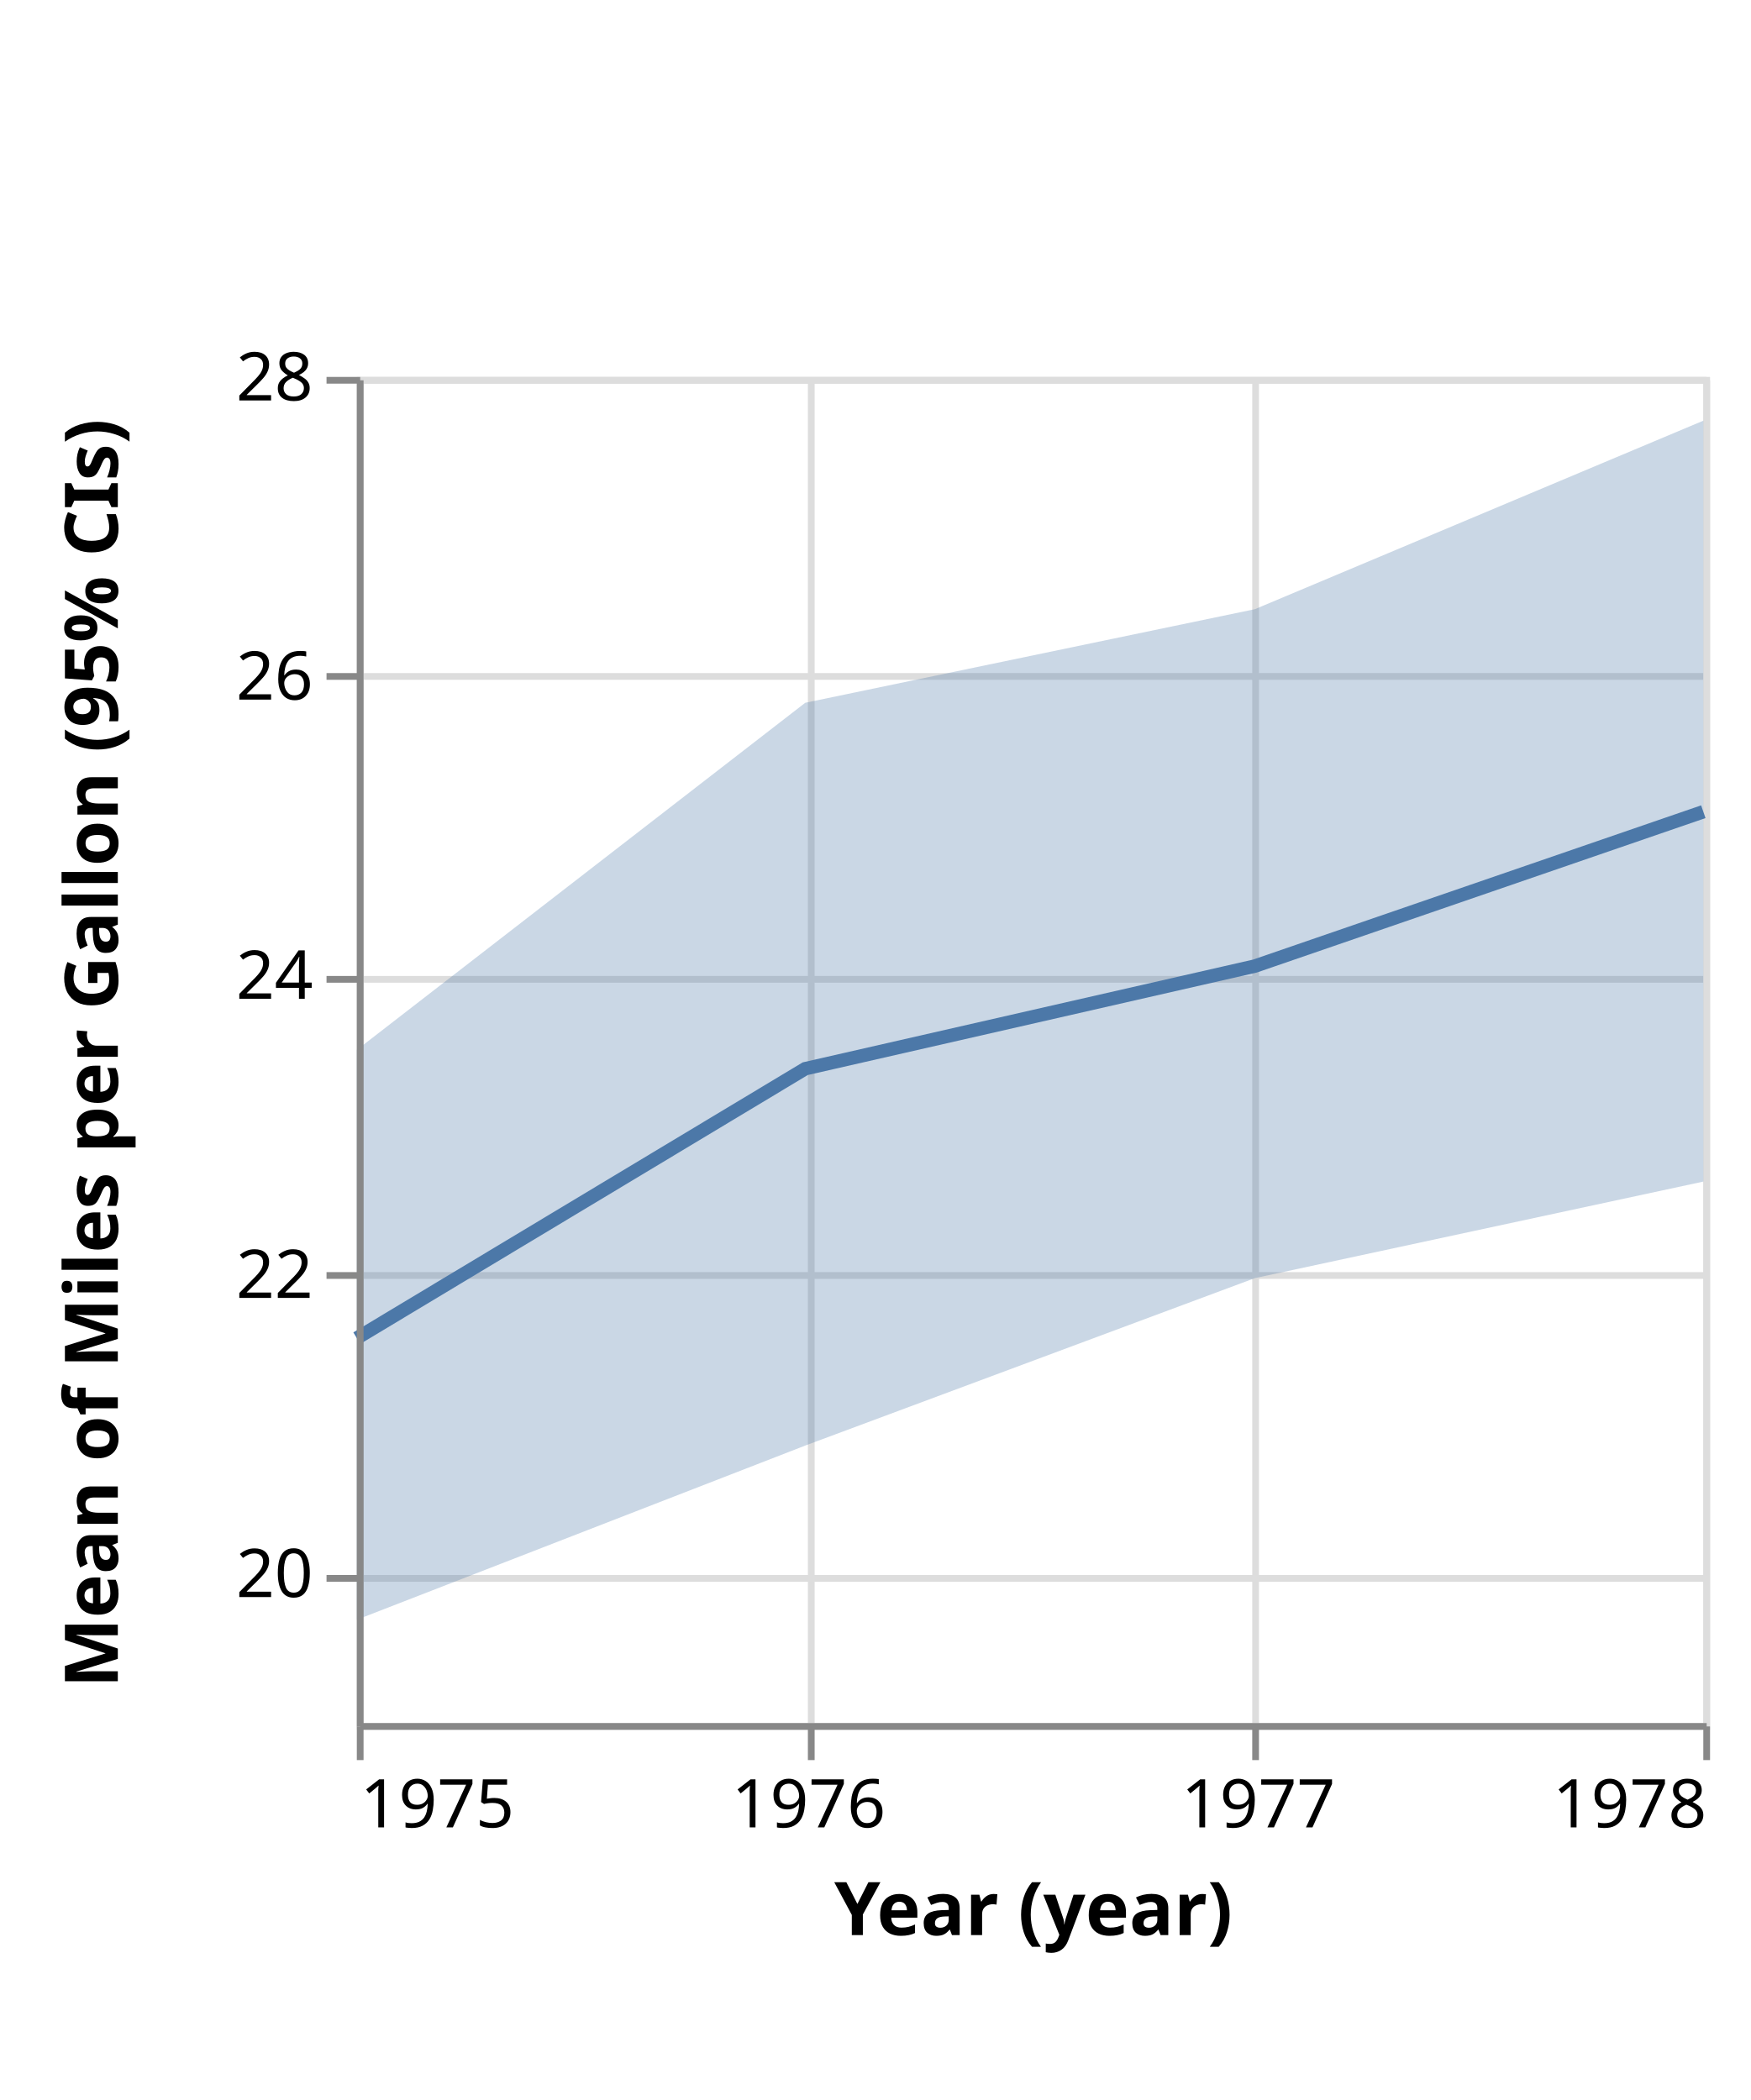
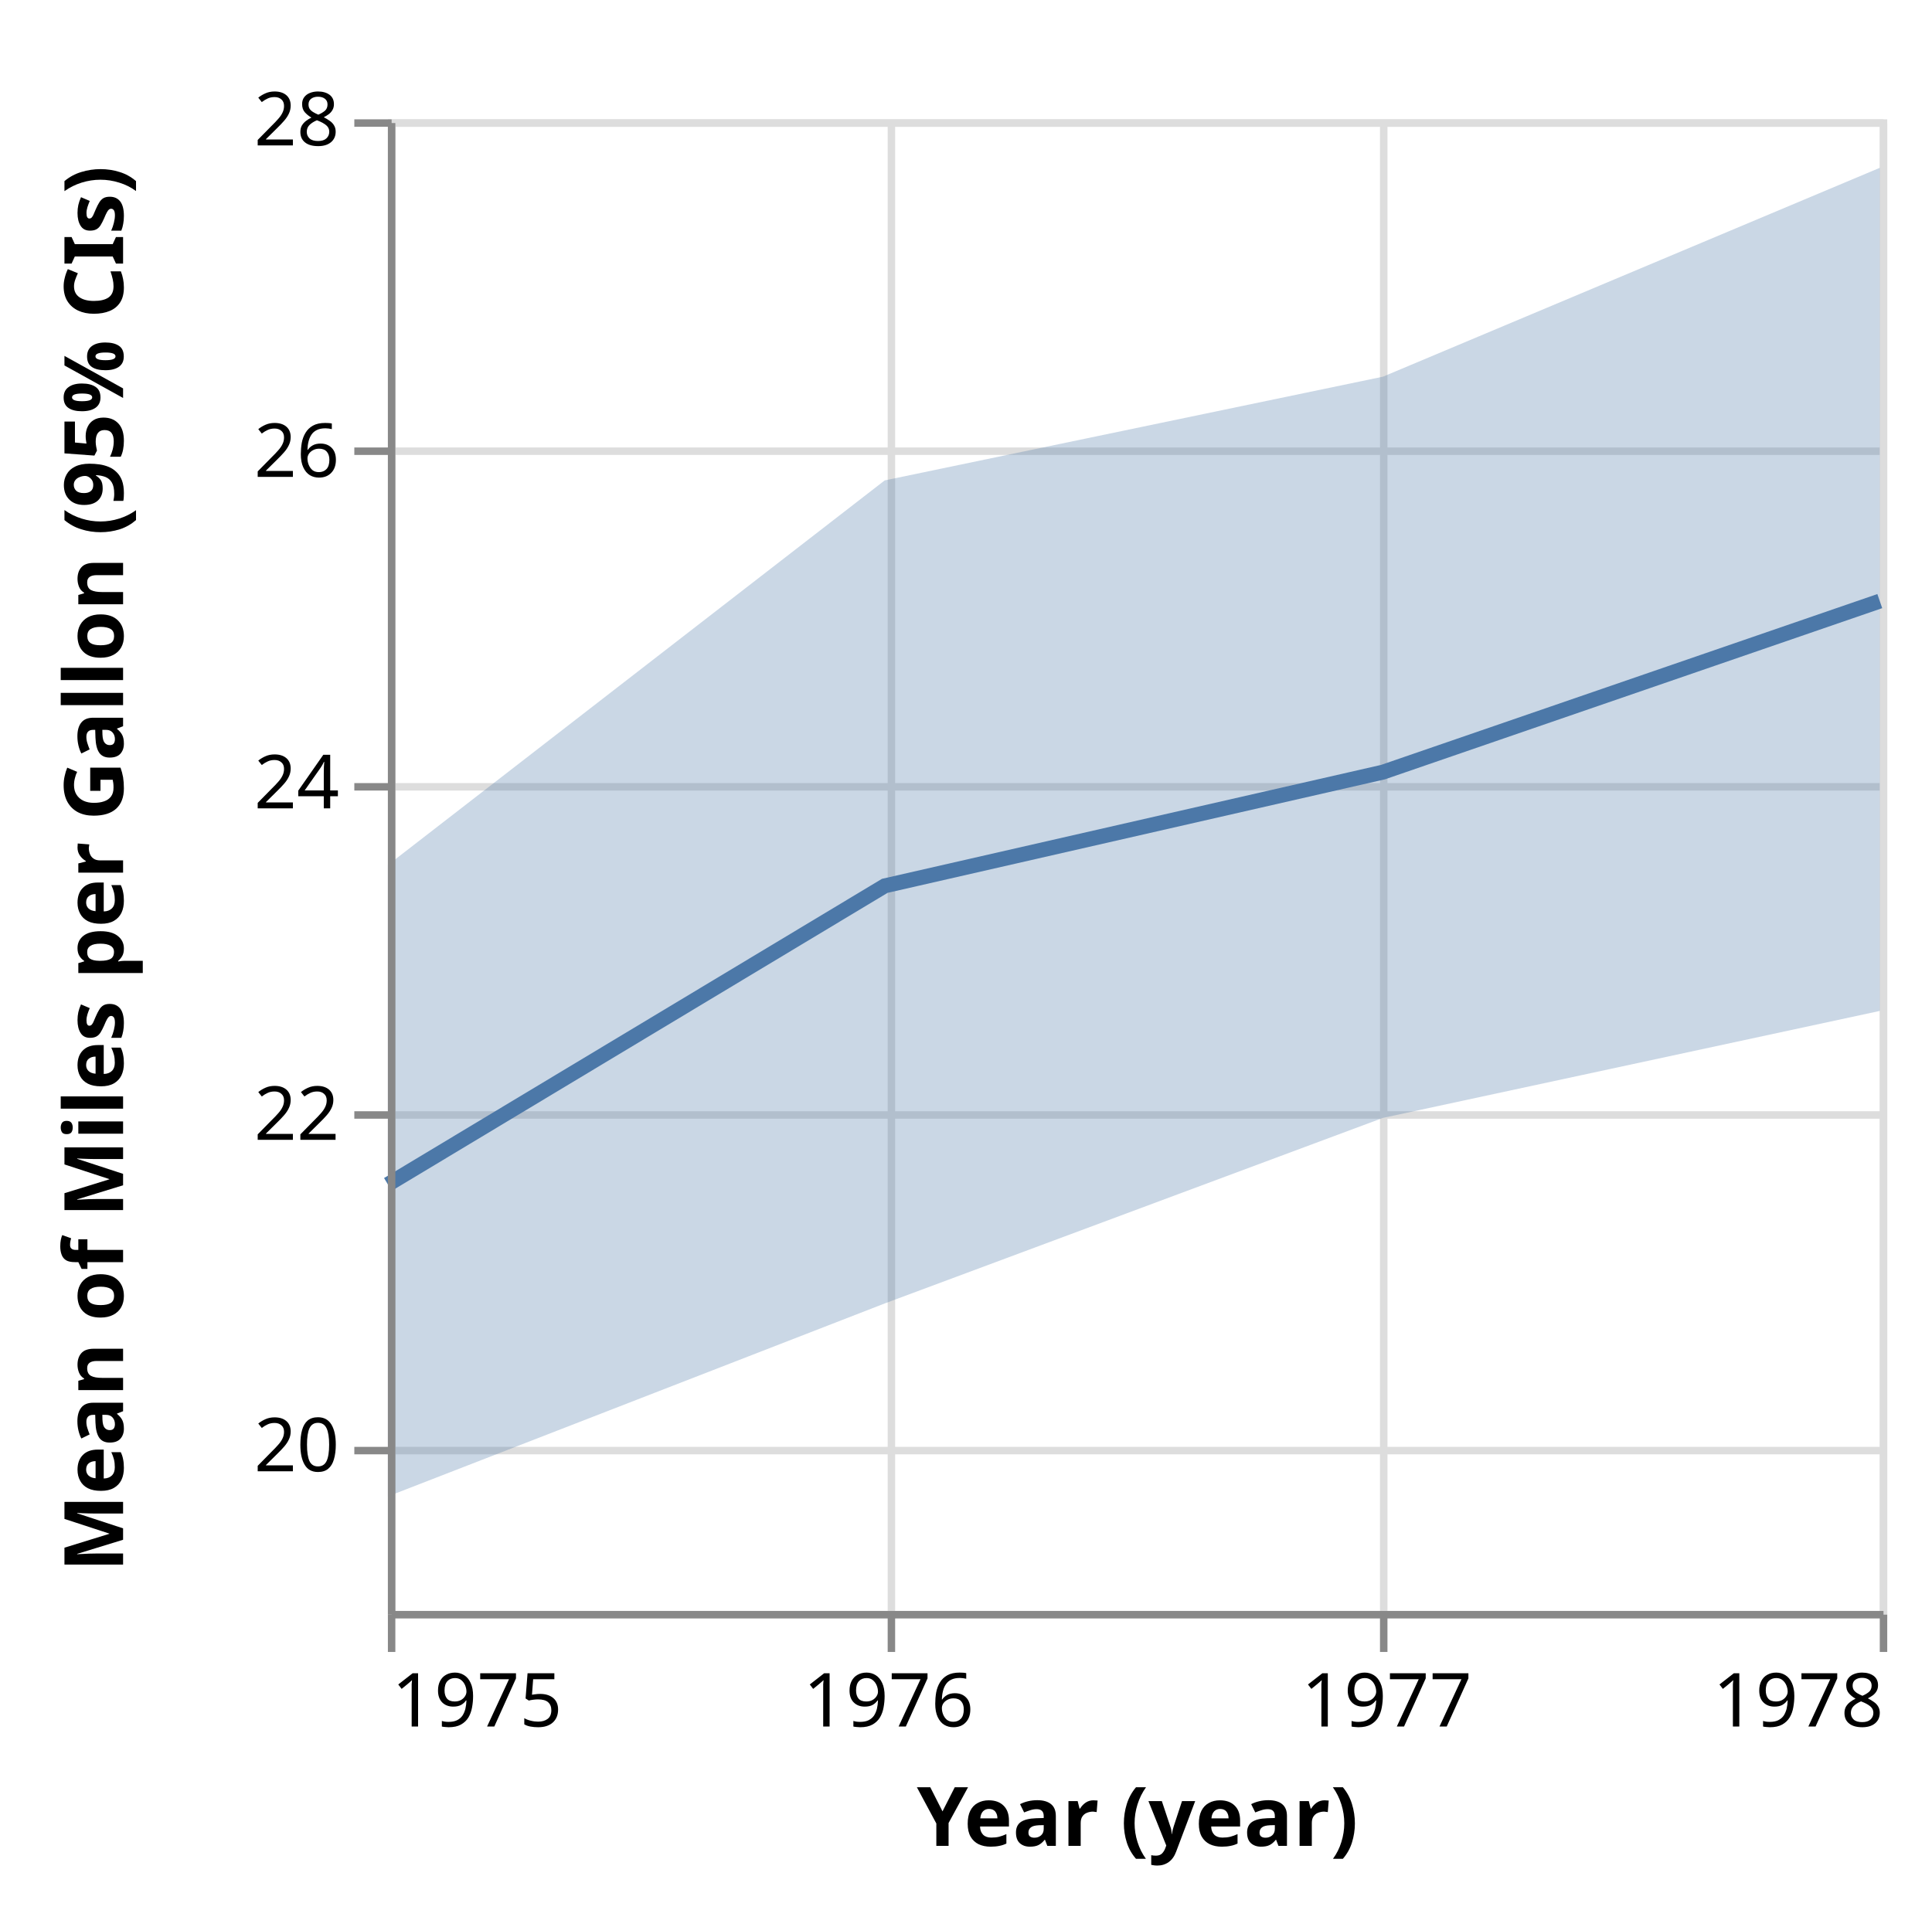
- <svg xmlns="http://www.w3.org/2000/svg" class="marks" width="260" height="312" viewBox="0 0 260 312" version="1.1">
-   <g transform="translate(53,56)">
+ <svg xmlns="http://www.w3.org/2000/svg" class="marks" width="259" height="256" viewBox="0 0 259 256" version="1.1">
+   <g transform="translate(52,16)">
    <g class="mark-group role-frame root">
      <g transform="translate(0,0)">
        <path class="background" d="M0.5,0.5h200v200h-200Z" style="fill: none; stroke: #ddd;" />
        <g>
          <g class="mark-group role-axis">
            <g transform="translate(0.5,200.5)">
              <path class="background" d="M0,0h0v0h0Z" style="pointer-events: none; fill: none;" />
              <g>
                <g class="mark-rule role-axis-grid" style="pointer-events: none;">
                  <line transform="translate(0,-200)" x2="0" y2="200" style="fill: none; stroke: #ddd; stroke-width: 1; opacity: 1;" />
                  <line transform="translate(67,-200)" x2="0" y2="200" style="fill: none; stroke: #ddd; stroke-width: 1; opacity: 1;" />
                  <line transform="translate(133,-200)" x2="0" y2="200" style="fill: none; stroke: #ddd; stroke-width: 1; opacity: 1;" />
                  <line transform="translate(200,-200)" x2="0" y2="200" style="fill: none; stroke: #ddd; stroke-width: 1; opacity: 1;" />
                </g>
              </g>
            </g>
          </g>
          <g class="mark-group role-axis">
            <g transform="translate(0.5,0.5)">
              <path class="background" d="M0,0h0v0h0Z" style="pointer-events: none; fill: none;" />
              <g>
                <g class="mark-rule role-axis-grid" style="pointer-events: none;">
                  <line transform="translate(0,178)" x2="200" y2="0" style="fill: none; stroke: #ddd; stroke-width: 1; opacity: 1;" />
                  <line transform="translate(0,133)" x2="200" y2="0" style="fill: none; stroke: #ddd; stroke-width: 1; opacity: 1;" />
                  <line transform="translate(0,89)" x2="200" y2="0" style="fill: none; stroke: #ddd; stroke-width: 1; opacity: 1;" />
                  <line transform="translate(0,44)" x2="200" y2="0" style="fill: none; stroke: #ddd; stroke-width: 1; opacity: 1;" />
                  <line transform="translate(0,0)" x2="200" y2="0" style="fill: none; stroke: #ddd; stroke-width: 1; opacity: 1;" />
                </g>
              </g>
            </g>
          </g>
          <g class="mark-area role-mark layer_0_layer_0_marks">
            <path d="M200,6.502L133.394,34.507L66.606,48.413L0,99.984L0,184.64L66.606,158.769L133.394,133.891L200,119.549Z" style="fill: #4c78a8; opacity: 0.3;" />
          </g>
          <g class="mark-line role-mark layer_1_marks">
            <path d="M200,64.598L133.394,87.531L66.606,102.778L0,142.811" style="fill: none; stroke: #4c78a8; stroke-width: 2;" />
          </g>
          <g class="mark-group role-axis">
            <g transform="translate(0.5,200.5)">
              <path class="background" d="M0,0h0v0h0Z" style="pointer-events: none; fill: none;" />
              <g>
                <g class="mark-rule role-axis-tick" style="pointer-events: none;">
                  <line transform="translate(0,0)" x2="0" y2="5" style="fill: none; stroke: #888; stroke-width: 1; opacity: 1;" />
                  <line transform="translate(67,0)" x2="0" y2="5" style="fill: none; stroke: #888; stroke-width: 1; opacity: 1;" />
                  <line transform="translate(133,0)" x2="0" y2="5" style="fill: none; stroke: #888; stroke-width: 1; opacity: 1;" />
                  <line transform="translate(200,0)" x2="0" y2="5" style="fill: none; stroke: #888; stroke-width: 1; opacity: 1;" />
                </g>
                <g class="mark-text role-axis-label" style="pointer-events: none;">
                  <text text-anchor="start" transform="translate(0,15)" style="font-family: sans-serif; font-size: 10px; fill: #000; opacity: 1;">1975</text>
                  <text text-anchor="middle" transform="translate(66.60584,15)" style="font-family: sans-serif; font-size: 10px; fill: #000; opacity: 1;">1976</text>
                  <text text-anchor="middle" transform="translate(133.3942,15)" style="font-family: sans-serif; font-size: 10px; fill: #000; opacity: 1;">1977</text>
                  <text text-anchor="end" transform="translate(200,15)" style="font-family: sans-serif; font-size: 10px; fill: #000; opacity: 1;">1978</text>
                </g>
                <g class="mark-rule role-axis-domain" style="pointer-events: none;">
                  <line transform="translate(0,0)" x2="200" y2="0" style="fill: none; stroke: #888; stroke-width: 1; opacity: 1;" />
                </g>
                <g class="mark-text role-axis-title" style="pointer-events: none;">
                  <text text-anchor="middle" transform="translate(100,31)" style="font-family: sans-serif; font-size: 11px; font-weight: bold; fill: #000; opacity: 1;">Year (year)</text>
                </g>
              </g>
            </g>
          </g>
          <g class="mark-group role-axis">
            <g transform="translate(0.5,0.5)">
              <path class="background" d="M0,0h0v0h0Z" style="pointer-events: none; fill: none;" />
              <g>
                <g class="mark-rule role-axis-tick" style="pointer-events: none;">
                  <line transform="translate(0,178)" x2="-5" y2="0" style="fill: none; stroke: #888; stroke-width: 1; opacity: 1;" />
                  <line transform="translate(0,133)" x2="-5" y2="0" style="fill: none; stroke: #888; stroke-width: 1; opacity: 1;" />
                  <line transform="translate(0,89)" x2="-5" y2="0" style="fill: none; stroke: #888; stroke-width: 1; opacity: 1;" />
                  <line transform="translate(0,44)" x2="-5" y2="0" style="fill: none; stroke: #888; stroke-width: 1; opacity: 1;" />
                  <line transform="translate(0,0)" x2="-5" y2="0" style="fill: none; stroke: #888; stroke-width: 1; opacity: 1;" />
                </g>
                <g class="mark-text role-axis-label" style="pointer-events: none;">
                  <text text-anchor="end" transform="translate(-7,180.7778)" style="font-family: sans-serif; font-size: 10px; fill: #000; opacity: 1;">20</text>
                  <text text-anchor="end" transform="translate(-7,136.3333)" style="font-family: sans-serif; font-size: 10px; fill: #000; opacity: 1;">22</text>
                  <text text-anchor="end" transform="translate(-7,91.88889)" style="font-family: sans-serif; font-size: 10px; fill: #000; opacity: 1;">24</text>
                  <text text-anchor="end" transform="translate(-7,47.44444)" style="font-family: sans-serif; font-size: 10px; fill: #000; opacity: 1;">26</text>
                  <text text-anchor="end" transform="translate(-7,3)" style="font-family: sans-serif; font-size: 10px; fill: #000; opacity: 1;">28</text>
                </g>
                <g class="mark-rule role-axis-domain" style="pointer-events: none;">
                  <line transform="translate(0,200)" x2="0" y2="-200" style="fill: none; stroke: #888; stroke-width: 1; opacity: 1;" />
                </g>
                <g class="mark-text role-axis-title" style="pointer-events: none;">
                  <text text-anchor="middle" transform="translate(-34,100) rotate(-90) translate(0,-2)" style="font-family: sans-serif; font-size: 11px; font-weight: bold; fill: #000; opacity: 1;">Mean of Miles per Gallon (95% CIs)</text>
                </g>
              </g>
            </g>
          </g>
        </g>
      </g>
    </g>
  </g>
</svg>
